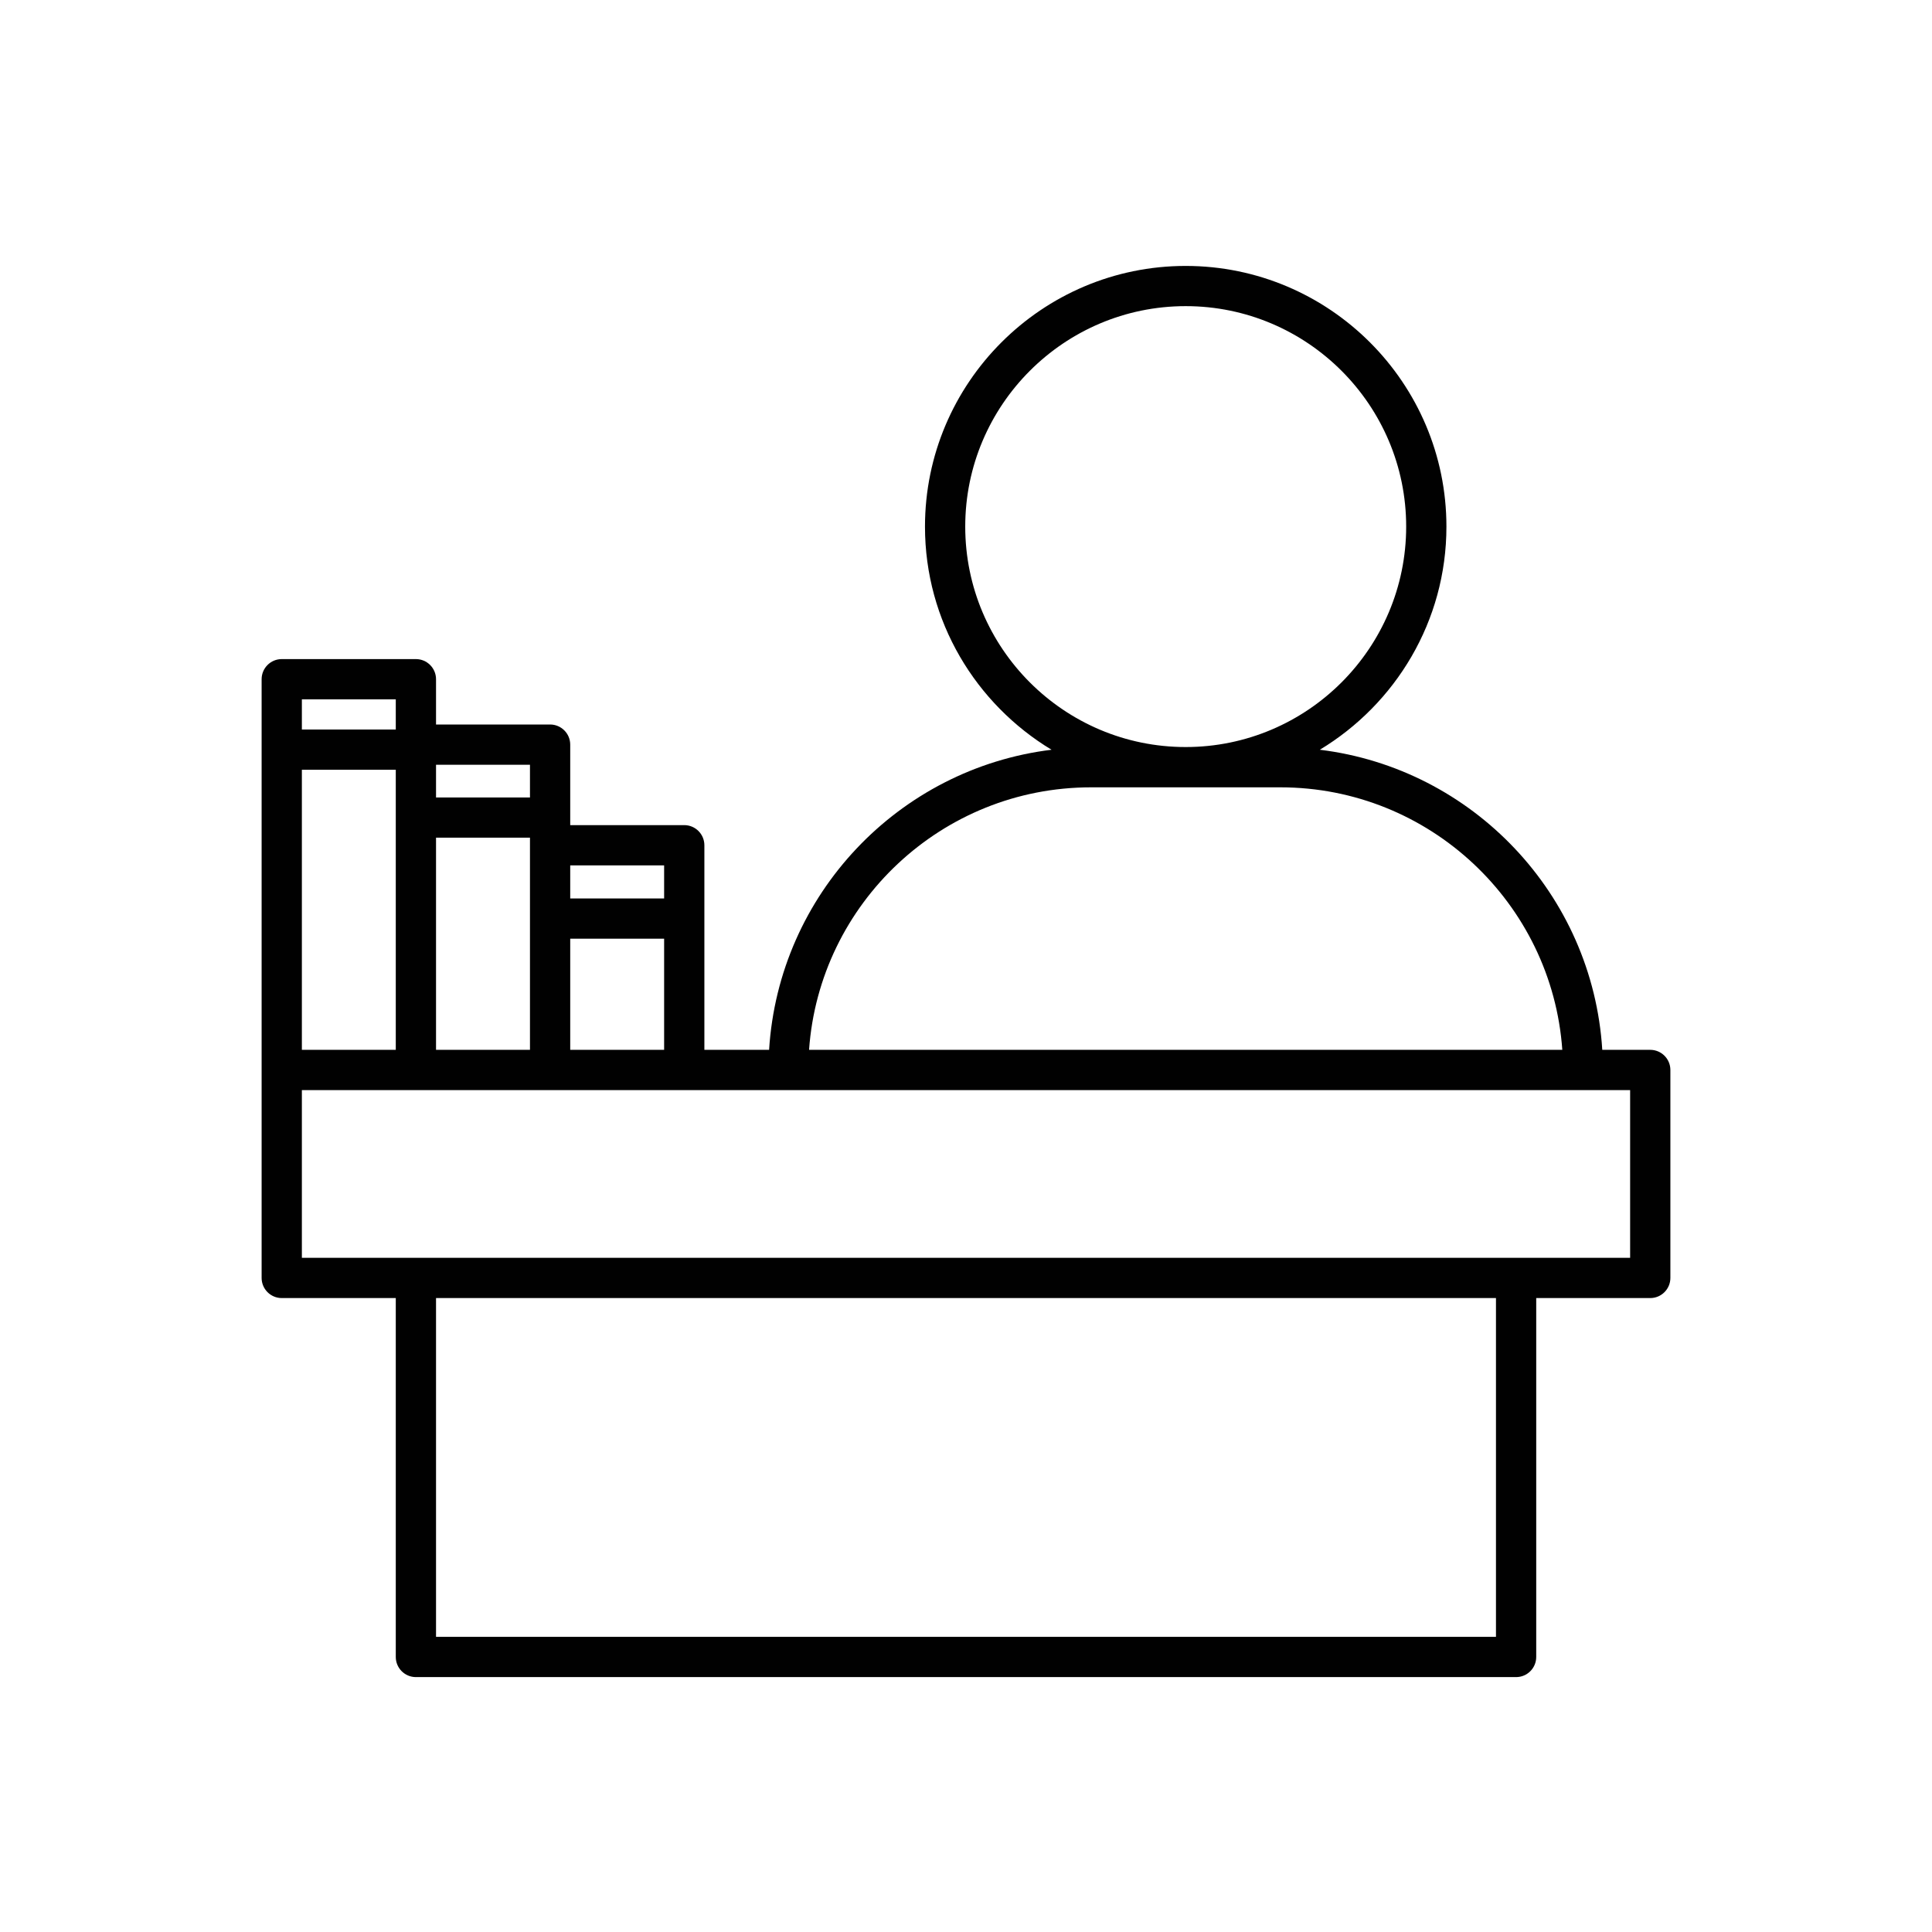
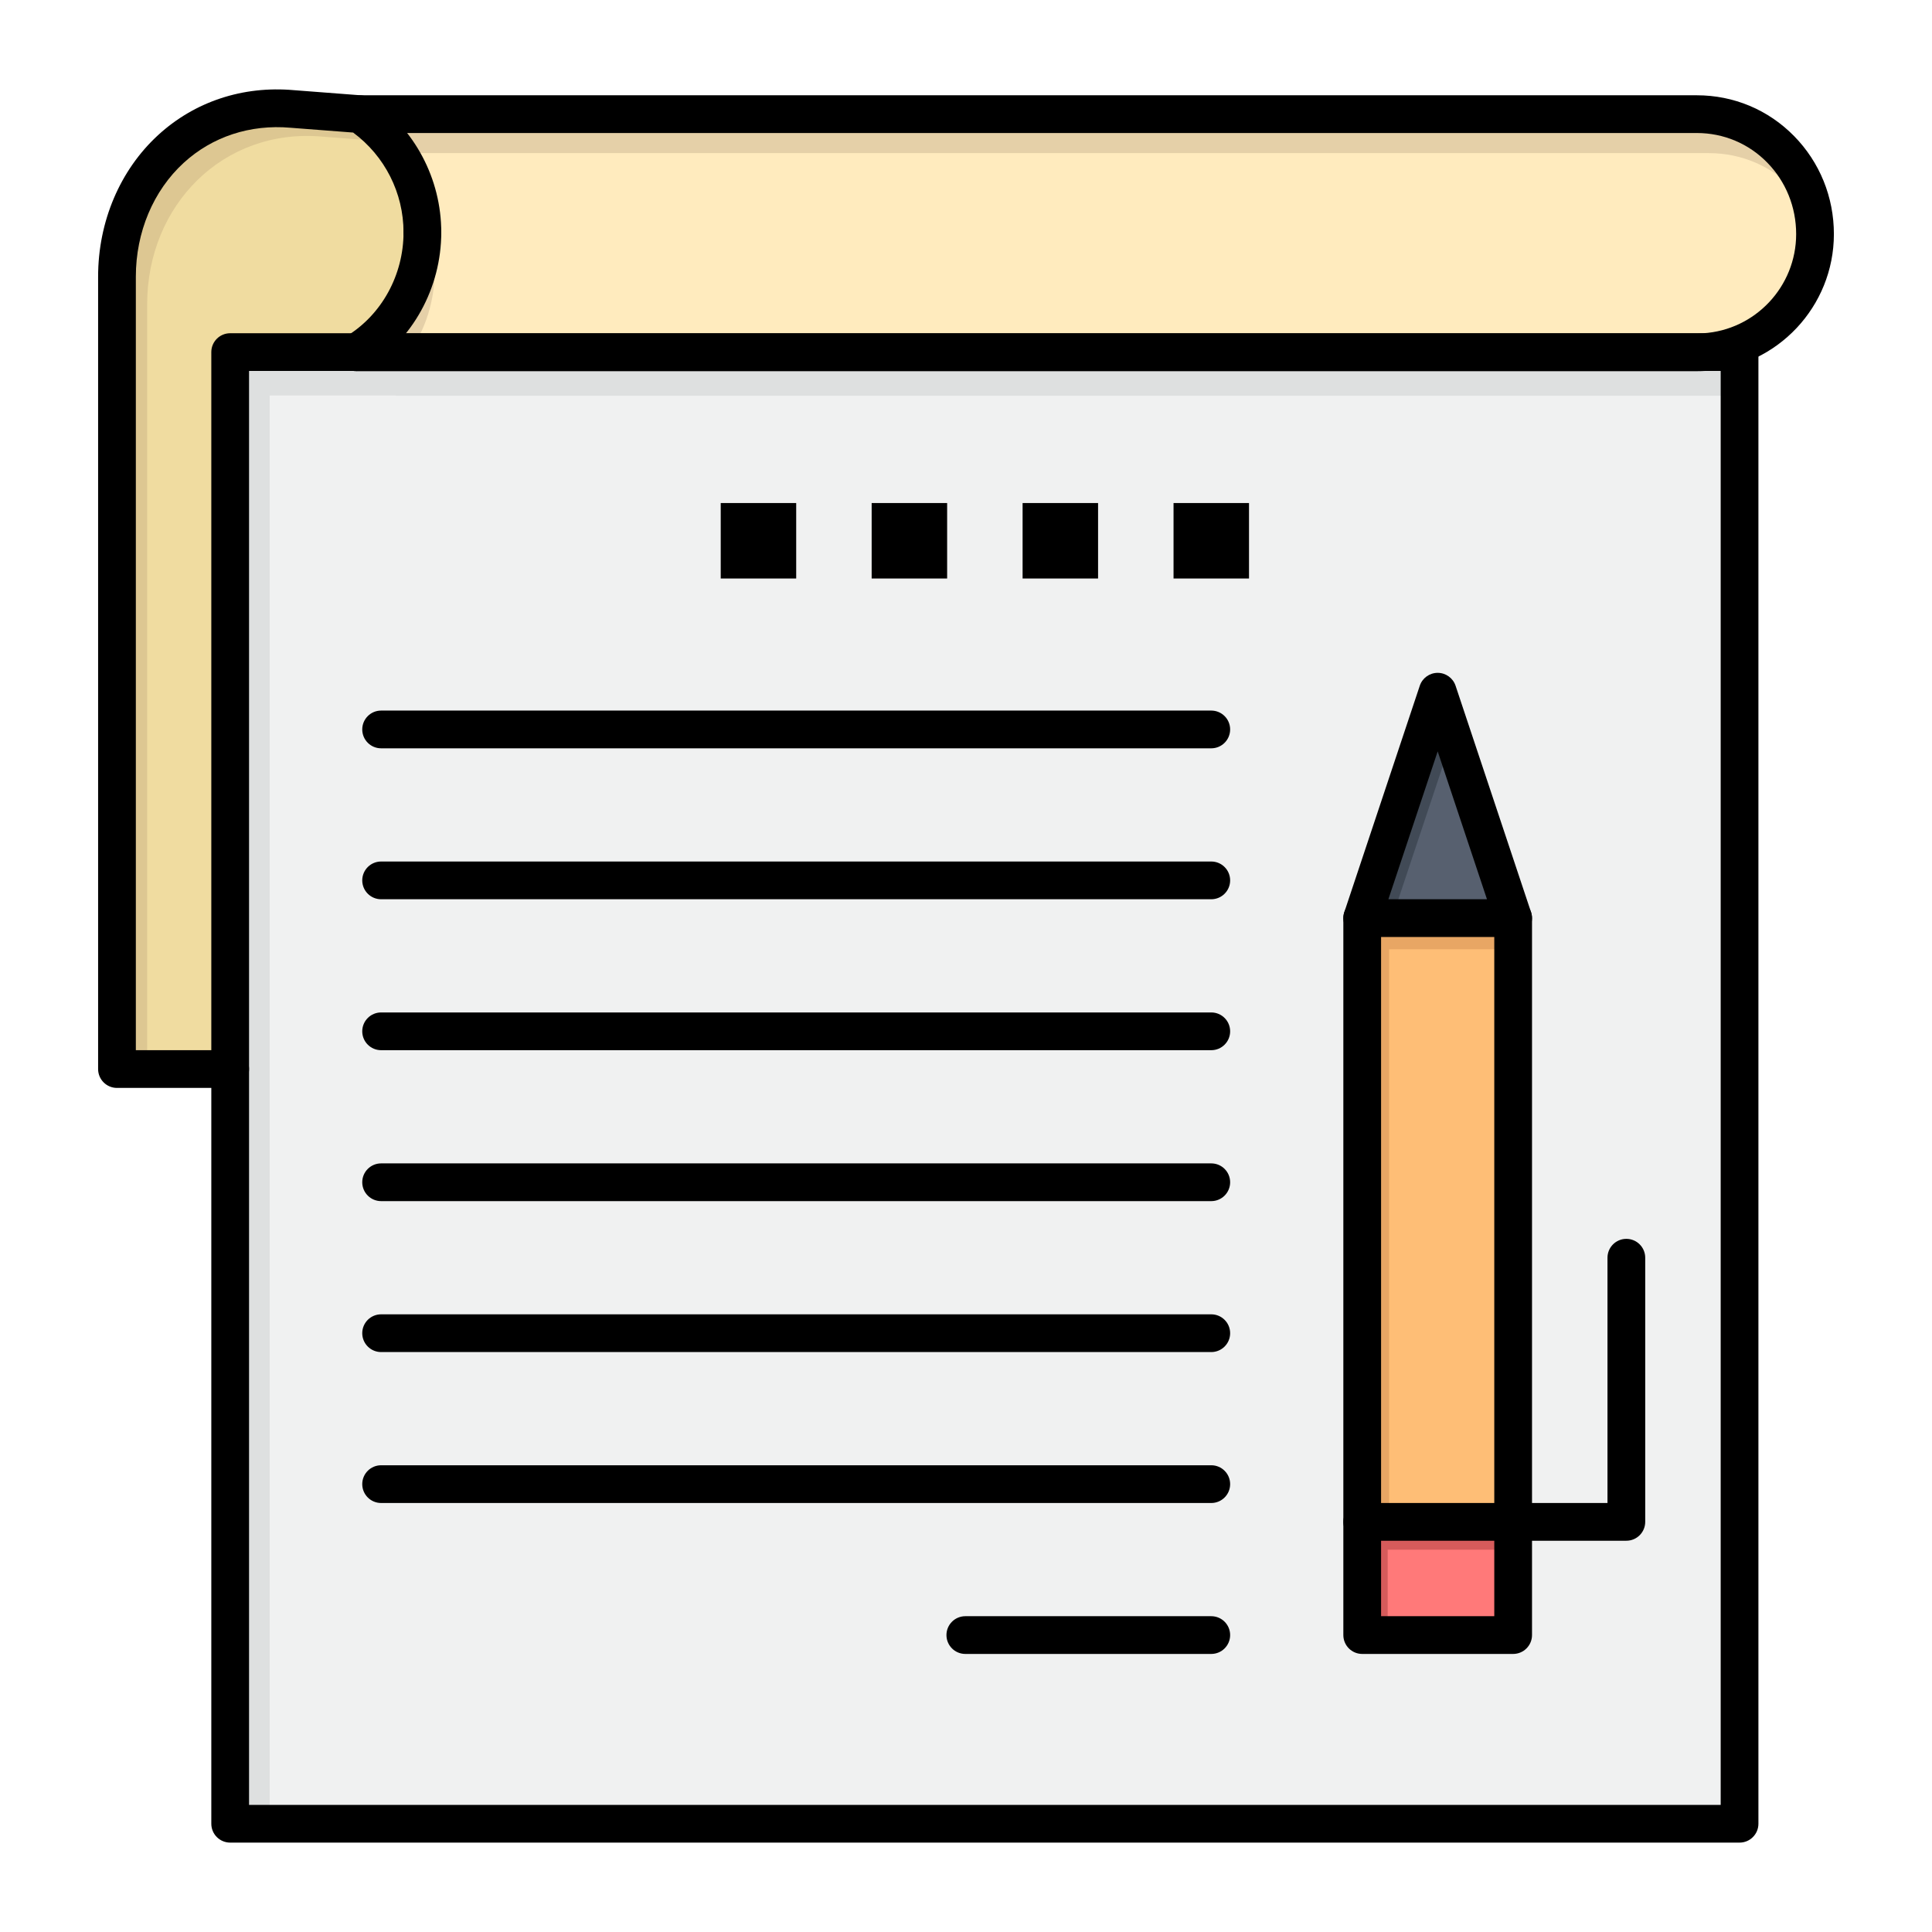
- <svg xmlns="http://www.w3.org/2000/svg" width="32px" height="32px" viewBox="0 0 48 48" id="Layer_1" version="1.1" xml:space="preserve" fill="#000000">
+ <svg xmlns="http://www.w3.org/2000/svg" width="64px" height="64px" viewBox="0 0 512 512" version="1.1" xml:space="preserve" fill="#000000">
  <g id="SVGRepo_bgCarrier" stroke-width="0" />
  <g id="SVGRepo_tracerCarrier" stroke-linecap="round" stroke-linejoin="round" />
  <g id="SVGRepo_iconCarrier">
-     <style type="text/css"> .st0{fill:#010101;} </style>
-     <path class="st0" d="M41,26.083h-1.192c-0.24-3.863-3.218-6.99-7.017-7.456c1.88-1.135,3.145-3.192,3.145-5.543 c0-3.571-2.906-6.477-6.478-6.477s-6.477,2.906-6.477,6.477c0,2.352,1.264,4.408,3.144,5.543c-3.799,0.466-6.777,3.593-7.017,7.456 H17.5V21c0-0.276-0.224-0.5-0.5-0.5h-2.833v-2c0-0.276-0.224-0.5-0.5-0.5h-2.834v-1.125c0-0.276-0.224-0.5-0.5-0.5H7 c-0.276,0-0.5,0.224-0.5,0.5v9.708v5.167c0,0.276,0.224,0.5,0.5,0.5h2.833v8.917c0,0.276,0.224,0.5,0.5,0.5h27.334 c0.276,0,0.5-0.224,0.5-0.5V32.25H41c0.276,0,0.5-0.224,0.5-0.5v-5.167C41.5,26.307,41.276,26.083,41,26.083z M23.981,13.083 c0-3.02,2.457-5.477,5.477-5.477c3.021,0,5.478,2.457,5.478,5.477s-2.457,5.477-5.478,5.477 C26.438,18.561,23.981,16.104,23.981,13.083z M27.106,19.561h4.704c3.704,0,6.748,2.883,7.005,6.522H20.101 C20.357,22.443,23.401,19.561,27.106,19.561z M10.833,26.083v-5.271h2.334V21v5.083H10.833z M7.5,26.083v-6.958h2.333v6.958H7.5z M14.167,23.322H16.5v2.761h-2.333V23.322z M16.5,21.5v0.822h-2.333V21.5H16.5z M13.167,19.813h-2.334V19h2.334V19.813z M9.833,17.375v0.75H7.5v-0.75H9.833z M37.167,40.667H10.833V32.25h26.334V40.667z M40.5,31.25h-2.833H10.333H7.5v-4.167h2.833 h3.334H17h2.583h19.75H40.5V31.25z" />
+     <g id="_x34_98_x2C__student__x2C__notes__x2C__note_x2C__education">
+       <g>
+         <path d="M461,93.31v390H61v-200v-190h33.52c-0.03,0.02-0.06,0.04-0.09,0.06h355.24 c0.65,0,1.3-0.02,1.95-0.06H461z" style="fill:#F0F1F1;" />
+         <path d="M71.47,294.81v-190h33.52c-0.03,0.02-0.06,0.04-0.09,0.06h355.24c0.287,0,0.573-0.019,0.86-0.026 V93.31h-9.38c-0.65,0.04-1.3,0.06-1.95,0.06H94.43c0.03-0.02,0.06-0.04,0.09-0.06H61v190v200h10.47V294.81z" style="fill:#DEE0E0;" />
+         <rect height="30" style="fill:#FF7979;" width="40" x="361" y="403.31" />
+         <polygon points="367.75,410.685 401,410.685 401,403.31 361,403.31 361,433.31 367.75,433.31 " style="fill:#D65B5B;" />
+         <rect height="160" style="fill:#FEBE76;" width="40" x="361" y="243.31" />
+         <polygon points="368.125,251.56 401,251.56 401,243.31 361,243.31 361,403.31 368.125,403.31 " style="fill:#E8A664;" />
+         <polygon points="381,183.31 401,243.31 361,243.31 " style="fill:#57606F;" />
+         <polygon points="384.958,195.185 381,183.31 361,243.31 368.917,243.31 " style="fill:#414A56;" />
+         <path d="M471.9,39.58c5.64,5.76,9.1,13.7,9.1,22.46c0,16.41-12.8,30.26-29.38,31.27H94.52 c10.54-6.46,17.42-18.41,17.42-31.73c0-12.9-6.45-24.42-16.59-31.33h354.32C458.42,30.25,466.26,33.82,471.9,39.58z" style="fill:#FFEBBE;" />
+         <g>
+           <g>
+             <g>
+               <path d="M105.574,40.583H452.91c8.75,0,16.59,3.57,22.23,9.33c2.217,2.265,4.091,4.87,5.557,7.726 c-0.948-7.002-4.119-13.282-8.797-18.06c-5.641-5.76-13.48-9.33-22.23-9.33H95.35C99.415,33.02,102.873,36.54,105.574,40.583z" style="fill:#E5D0A8;" />
+             </g>
+             <g>
+               <path d="M115.18,71.914c0-5.857-1.341-11.423-3.742-16.409c0.319,1.983,0.502,4.009,0.502,6.076 c0,13.32-6.88,25.27-17.42,31.73h14.048C112.742,87.231,115.18,79.819,115.18,71.914z" style="fill:#E5D0A8;" />
+             </g>
+           </g>
+         </g>
+         <path d="M95.35,30.25c10.14,6.91,16.59,18.43,16.59,31.33c0,13.32-6.88,25.27-17.42,31.73H61v190H31v-210 c0-26.26,20.12-46.75,46.38-44.44L95.35,30.25z" style="fill:#F0DCA0;" />
+         <path d="M39,80.643c0-26.26,20.12-46.75,46.38-44.44l17.97,1.38c0.003,0.002,0.007,0.005,0.01,0.008 c-2.295-2.798-4.984-5.278-8.01-7.341l-17.97-1.38C51.12,26.56,31,47.05,31,73.31v210h8V80.643z" style="fill:#DDC792;" />
+         <rect height="20" width="20" x="311" y="133.31" />
+         <rect height="20" width="20" x="271" y="133.31" />
+         <rect height="20" width="20" x="231" y="133.31" />
+         <rect height="20" width="20" x="191" y="133.31" />
+         <path d="M461,488.31H61c-2.761,0-5-2.238-5-5v-390c0-2.761,2.239-5,5-5h400c2.762,0,5,2.239,5,5v390 C466,486.071,463.762,488.31,461,488.31z M66,478.31h390v-380H66V478.31z" />
+         <path d="M449.67,98.37H94.43c-2.761,0-5-2.239-5-5s2.239-5,5-5h355.24c0.548,0,1.095-0.017,1.643-0.051 C465.157,87.476,476,75.933,476,62.04c0-7.175-2.725-13.909-7.672-18.962c-4.943-5.048-11.569-7.828-18.658-7.828H95.35 c-2.761,0-5-2.239-5-5s2.239-5,5-5h354.32c9.8,0,18.963,3.847,25.803,10.832C482.262,43.015,486,52.234,486,62.04 c0,19.169-14.968,35.097-34.076,36.261C451.178,98.347,450.419,98.37,449.67,98.37z" />
+         <path d="M61,288.31H31c-2.761,0-5-2.238-5-5v-210c0-14.581,5.807-28.262,15.932-37.535c9.663-8.851,22.406-13.071,35.886-11.886 l17.915,1.375c0.872,0.067,1.71,0.361,2.433,0.854c11.755,8.011,18.774,21.268,18.774,35.462c0,2.761-2.239,5-5,5s-5-2.239-5-5 c0-10.453-4.968-20.246-13.353-26.451l-16.59-1.274c-10.706-0.943-20.741,2.361-28.312,9.294C40.624,50.534,36,61.527,36,73.31 v205h25c2.761,0,5,2.238,5,5S63.761,288.31,61,288.31z" />
+         <path d="M94.483,98.32c-1.613,0-3.198-0.763-4.158-2.191c-1.54-2.292-0.976-5.369,1.316-6.909 c0.058-0.039,0.207-0.137,0.266-0.173c9.272-5.683,15.033-16.208,15.033-27.467c0-2.761,2.239-5,5-5s5,2.239,5,5 c0,14.704-7.581,28.488-19.785,35.979C96.329,98.073,95.401,98.32,94.483,98.32z" />
+         <path d="M321,198.31H101c-2.761,0-5-2.239-5-5s2.239-5,5-5h220c2.762,0,5,2.239,5,5S323.762,198.31,321,198.31z" />
+         <path d="M321,238.31H101c-2.761,0-5-2.239-5-5s2.239-5,5-5h220c2.762,0,5,2.239,5,5S323.762,238.31,321,238.31z" />
+         <path d="M321,278.31H101c-2.761,0-5-2.238-5-5s2.239-5,5-5h220c2.762,0,5,2.238,5,5S323.762,278.31,321,278.31z" />
+         <path d="M321,318.31H101c-2.761,0-5-2.238-5-5s2.239-5,5-5h220c2.762,0,5,2.238,5,5S323.762,318.31,321,318.31z" />
+         <path d="M321,358.31H101c-2.761,0-5-2.238-5-5s2.239-5,5-5h220c2.762,0,5,2.238,5,5S323.762,358.31,321,358.31z" />
+         <path d="M321,398.31H101c-2.761,0-5-2.238-5-5s2.239-5,5-5h220c2.762,0,5,2.238,5,5S323.762,398.31,321,398.31z" />
+         <path d="M321,438.31h-65.18c-2.761,0-5-2.238-5-5s2.239-5,5-5H321c2.762,0,5,2.238,5,5S323.762,438.31,321,438.31z" />
+         <path d="M401,408.31c-2.762,0-5-2.238-5-5v-160c0-2.761,2.238-5,5-5s5,2.239,5,5v160C406,406.071,403.762,408.31,401,408.31z" />
+         <path d="M361,408.31c-2.762,0-5-2.238-5-5v-160c0-2.761,2.238-5,5-5s5,2.239,5,5v160C366,406.071,363.762,408.31,361,408.31z" />
+         <path d="M401,438.31h-40c-2.762,0-5-2.238-5-5v-30c0-2.762,2.238-5,5-5h40c2.762,0,5,2.238,5,5v30 C406,436.071,403.762,438.31,401,438.31z M366,428.31h30v-20h-30V428.31z" />
+         <path d="M401,248.31h-40c-1.607,0-3.116-0.772-4.057-2.077c-0.939-1.304-1.195-2.98-0.687-4.504l20-60 c0.681-2.042,2.591-3.419,4.743-3.419s4.063,1.377,4.743,3.419l20,60c0.509,1.524,0.253,3.201-0.687,4.504 C404.116,247.538,402.607,248.31,401,248.31z M367.938,238.31h26.125L381,199.122L367.938,238.31z" />
+         <path d="M431,408.31h-30c-2.762,0-5-2.238-5-5s2.238-5,5-5h25v-65c0-2.762,2.238-5,5-5s5,2.238,5,5v70 C436,406.071,433.762,408.31,431,408.31z" />
+       </g>
+     </g>
+     <g id="Layer_1" />
  </g>
</svg>
